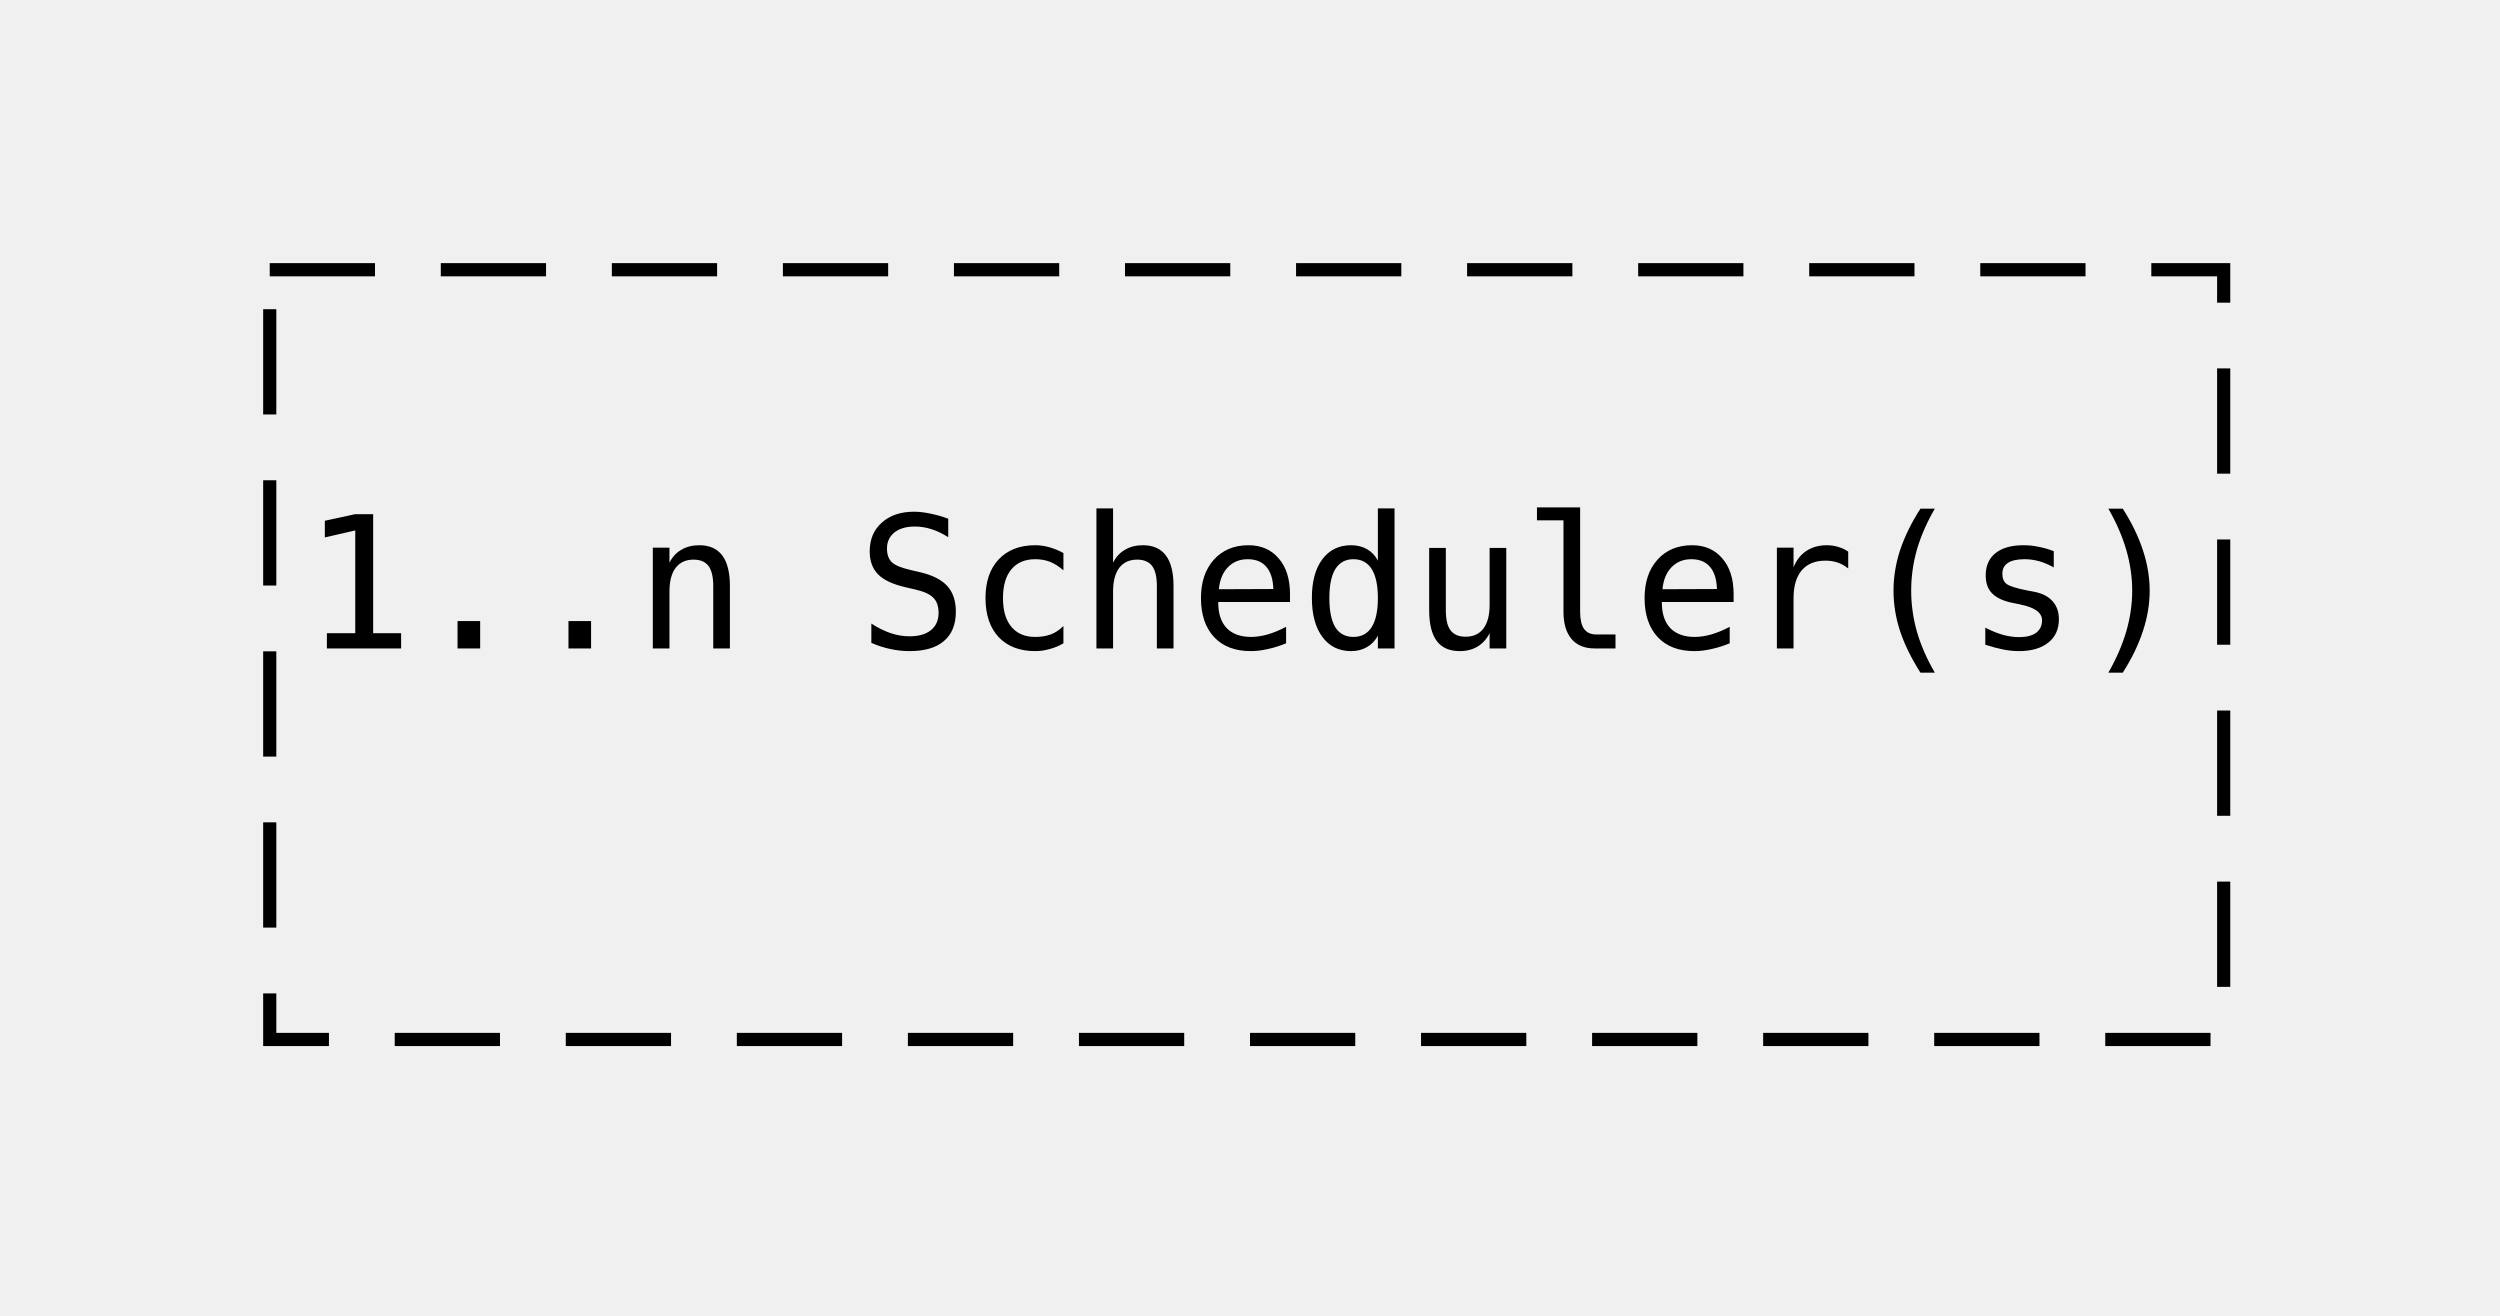
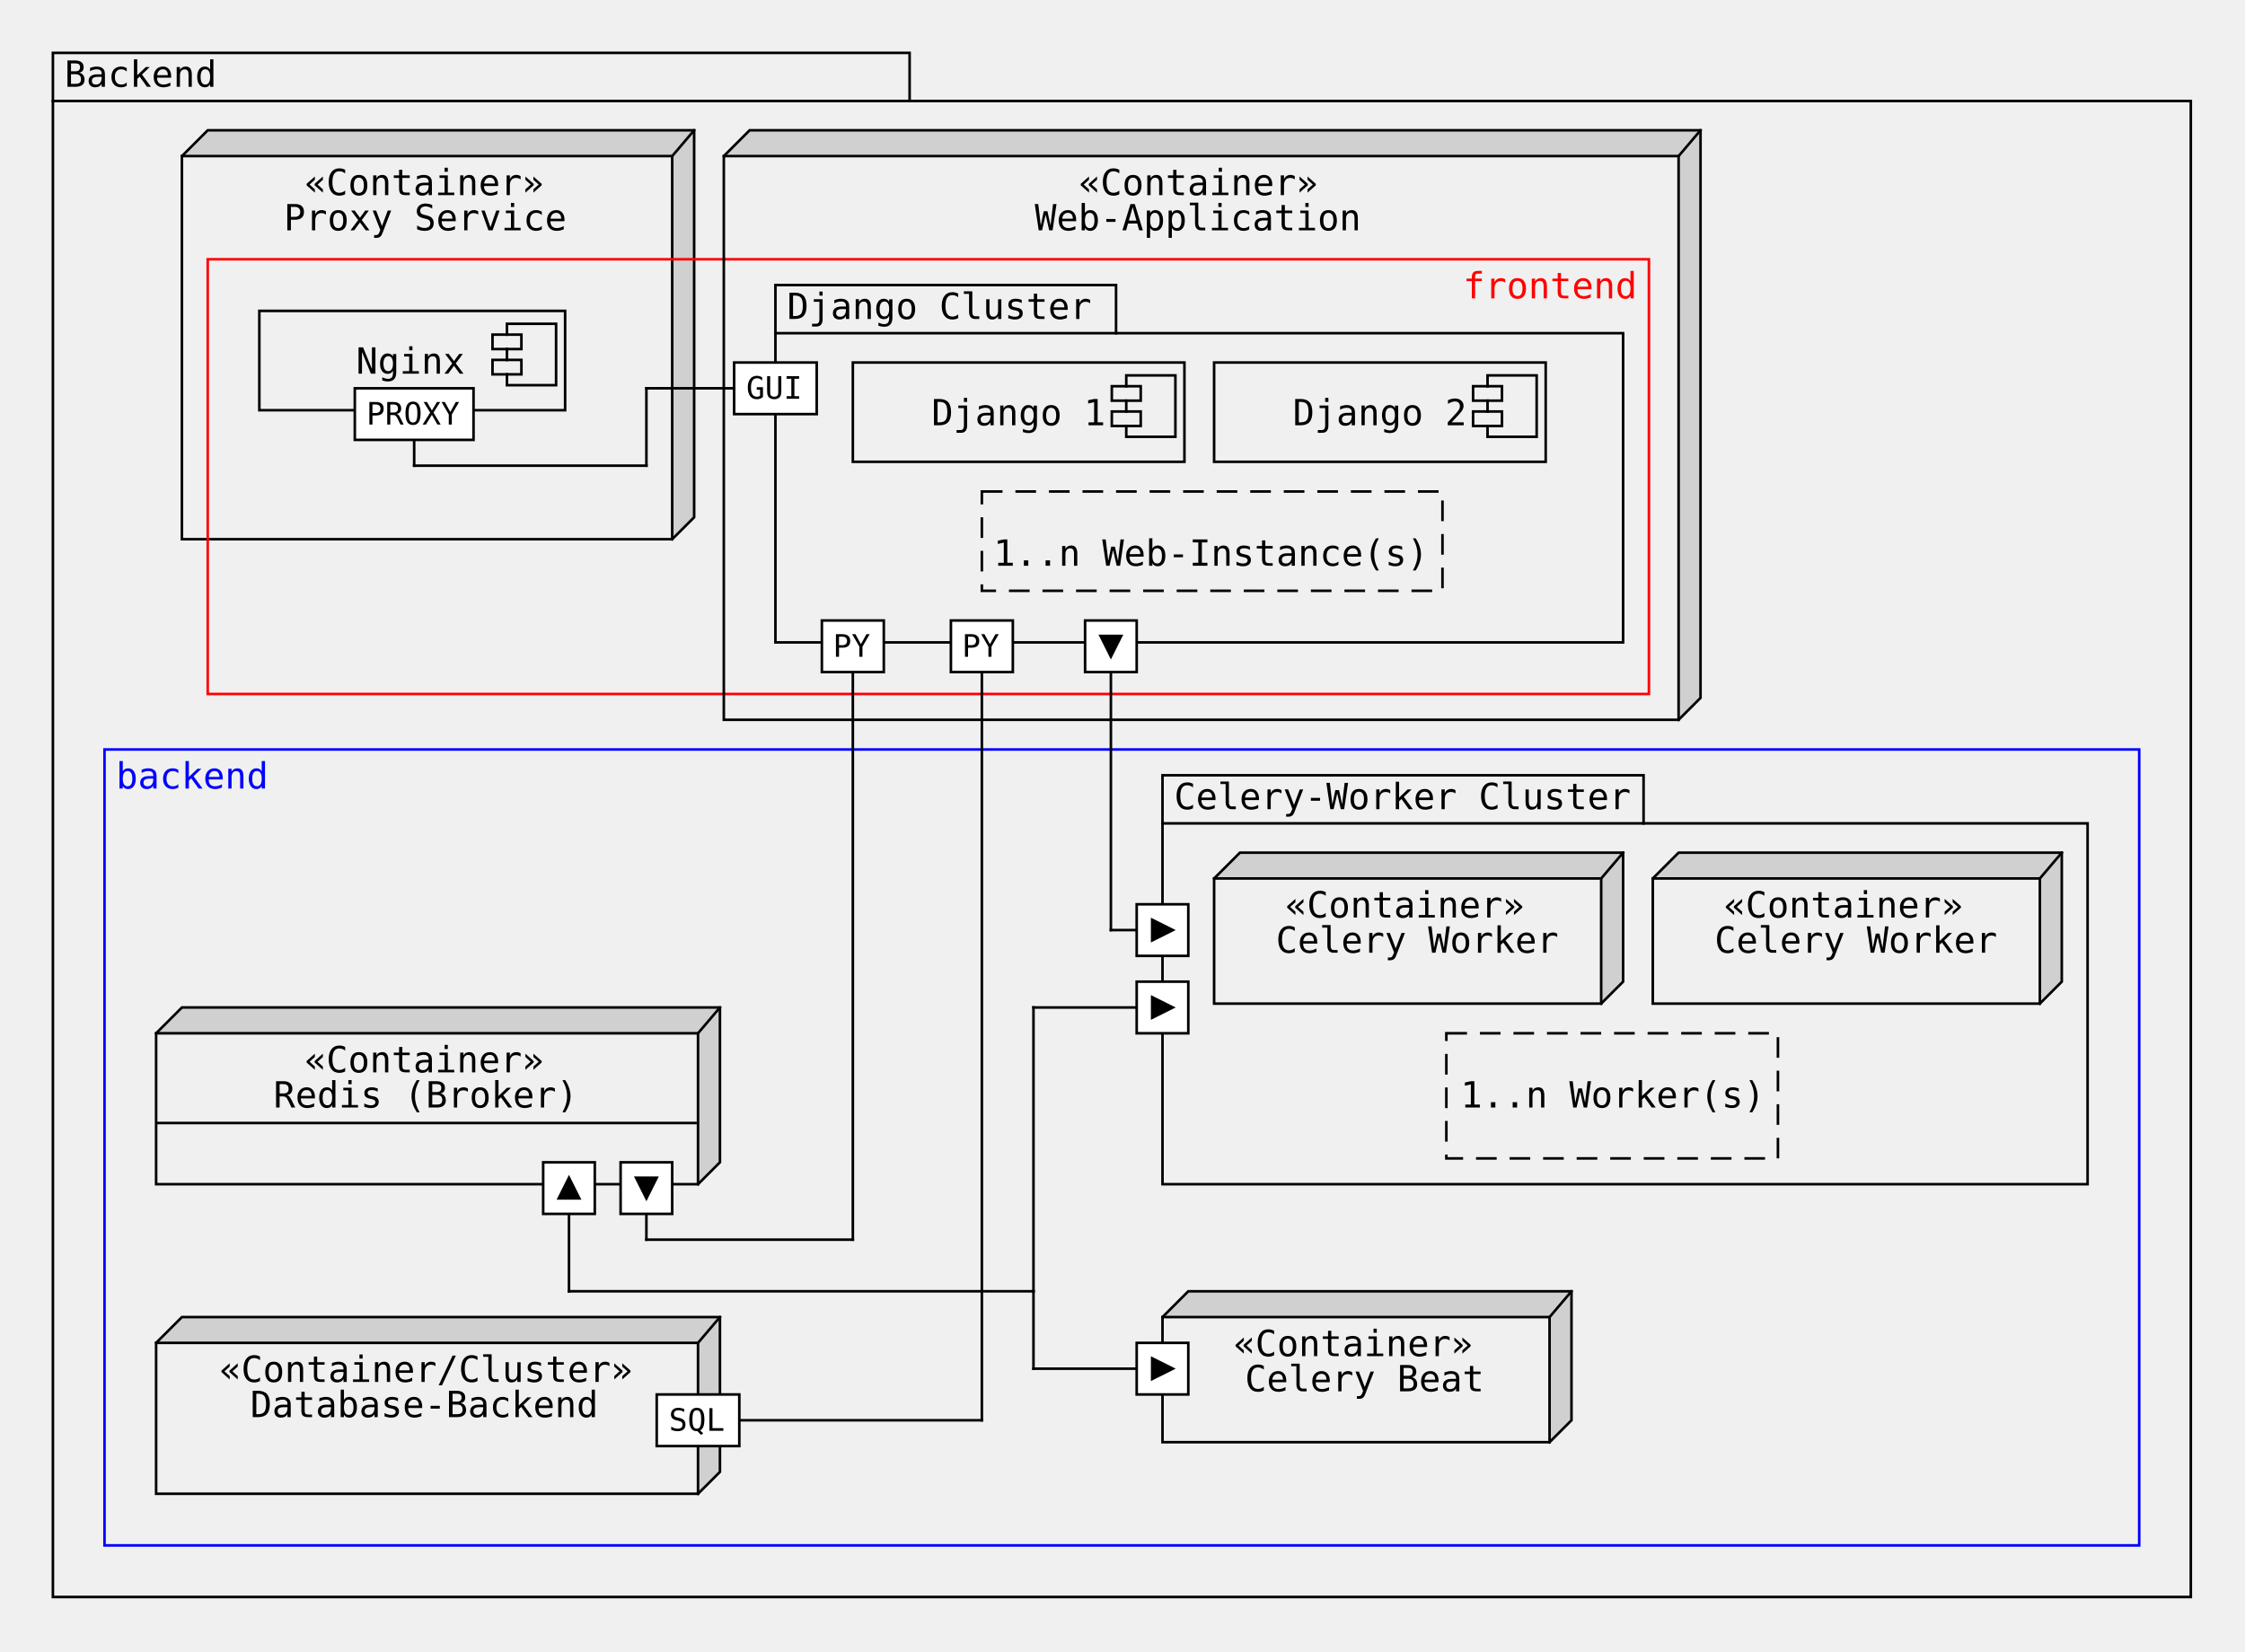
- <svg xmlns="http://www.w3.org/2000/svg" fill-opacity="1" color-rendering="auto" color-interpolation="auto" text-rendering="auto" stroke="black" stroke-linecap="square" width="190" stroke-miterlimit="10" shape-rendering="auto" stroke-opacity="1" fill="black" stroke-dasharray="none" font-weight="normal" stroke-width="1" viewBox="830 460 190 100" height="100" font-family="'Dialog'" font-style="normal" stroke-linejoin="miter" font-size="12px" stroke-dashoffset="0" image-rendering="auto">
+ <svg xmlns="http://www.w3.org/2000/svg" fill-opacity="1" color-rendering="auto" color-interpolation="auto" text-rendering="auto" stroke="black" stroke-linecap="square" width="870" stroke-miterlimit="10" shape-rendering="auto" stroke-opacity="1" fill="black" stroke-dasharray="none" font-weight="normal" stroke-width="1" viewBox="200 -20 870 640" height="640" font-family="'Dialog'" font-style="normal" stroke-linejoin="miter" font-size="12px" stroke-dashoffset="0" image-rendering="auto">
  <defs id="genericDefs" />
  <g>
    <defs id="defs1">
      <clipPath clipPathUnits="userSpaceOnUse" id="clipPath1">
        <path d="M0 0 L2147483647 0 L2147483647 2147483647 L0 2147483647 L0 0 Z" />
      </clipPath>
      <clipPath clipPathUnits="userSpaceOnUse" id="clipPath2">
-         <path d="M0 0 L0 60 L150 60 L150 0 Z" />
+         <path d="M0 0 L0 60 L160 60 L160 0 Z" />
+       </clipPath>
+       <clipPath clipPathUnits="userSpaceOnUse" id="clipPath3">
+         <path d="M0 0 L0 40 L180 40 L180 0 Z" />
+       </clipPath>
+       <clipPath clipPathUnits="userSpaceOnUse" id="clipPath4">
+         <path d="M0 0 L0 40 L130 40 L130 0 Z" />
+       </clipPath>
+       <clipPath clipPathUnits="userSpaceOnUse" id="clipPath5">
+         <path d="M0 0 L0 140 L330 140 L330 0 Z" />
+       </clipPath>
+       <clipPath clipPathUnits="userSpaceOnUse" id="clipPath6">
+         <path d="M0 0 L0 50 L130 50 L130 0 Z" />
+       </clipPath>
+       <clipPath clipPathUnits="userSpaceOnUse" id="clipPath7">
+         <path d="M0 0 L0 160 L360 160 L360 0 Z" />
+       </clipPath>
+       <clipPath clipPathUnits="userSpaceOnUse" id="clipPath8">
+         <path d="M0 0 L0 160 L200 160 L200 0 Z" />
+       </clipPath>
+       <clipPath clipPathUnits="userSpaceOnUse" id="clipPath9">
+         <path d="M0 0 L0 170 L560 170 L560 0 Z" />
+       </clipPath>
+       <clipPath clipPathUnits="userSpaceOnUse" id="clipPath10">
+         <path d="M0 0 L0 310 L790 310 L790 0 Z" />
+       </clipPath>
+       <clipPath clipPathUnits="userSpaceOnUse" id="clipPath11">
+         <path d="M0 0 L0 600 L830 600 L830 0 Z" />
+       </clipPath>
+       <clipPath clipPathUnits="userSpaceOnUse" id="clipPath12">
+         <path d="M0 0 L0 40 L120 40 L120 0 Z" />
+       </clipPath>
+       <clipPath clipPathUnits="userSpaceOnUse" id="clipPath13">
+         <path d="M0 0 L0 70 L220 70 L220 0 Z" />
+       </clipPath>
+       <clipPath clipPathUnits="userSpaceOnUse" id="clipPath14">
+         <path d="M0 0 L0 230 L380 230 L380 0 Z" />
+       </clipPath>
+       <clipPath clipPathUnits="userSpaceOnUse" id="clipPath15">
+         <path d="M0 0 L0 60 L80 60 L80 0 Z" />
+       </clipPath>
+       <clipPath clipPathUnits="userSpaceOnUse" id="clipPath16">
+         <path d="M0 0 L0 260 L120 260 L120 0 Z" />
+       </clipPath>
+       <clipPath clipPathUnits="userSpaceOnUse" id="clipPath17">
+         <path d="M0 0 L0 140 L260 140 L260 0 Z" />
+       </clipPath>
+       <clipPath clipPathUnits="userSpaceOnUse" id="clipPath18">
+         <path d="M0 0 L0 140 L50 140 L50 0 Z" />
+       </clipPath>
+       <clipPath clipPathUnits="userSpaceOnUse" id="clipPath19">
+         <path d="M0 0 L0 330 L160 330 L160 0 Z" />
+       </clipPath>
+       <clipPath clipPathUnits="userSpaceOnUse" id="clipPath20">
+         <path d="M0 0 L0 60 L200 60 L200 0 Z" />
      </clipPath>
    </defs>
-     <g fill="rgb(255,255,255)" fill-opacity="0" transform="translate(850,480)" stroke-opacity="0" stroke="rgb(255,255,255)">
-       <rect x="0.5" width="148.5" height="58.5" y="0.5" clip-path="url(#clipPath2)" stroke="none" />
-     </g>
-     <g stroke-dasharray="8,5" stroke-miterlimit="5" transform="translate(850,480)" stroke-linecap="butt">
-       <rect fill="none" x="0.5" width="148.5" height="58.5" y="0.5" clip-path="url(#clipPath2)" />
-       <text x="3" font-size="14px" y="29.281" clip-path="url(#clipPath2)" font-family="monospace" stroke="none" xml:space="preserve">1..n Scheduler(s)</text>
+     <g fill="rgb(175,175,175)" fill-opacity="0.49" transform="translate(650,480)" stroke-opacity="0.49" stroke="rgb(175,175,175)">
+       <path d="M0.5 10.5 L10.5 0.5 L159 0.5 L159 50.5 L150.5 59 L150.5 10.5 Z" stroke="none" clip-path="url(#clipPath2)" />
+     </g>
+     <g fill="rgb(255,255,255)" fill-opacity="0" transform="translate(650,480)" stroke-opacity="0" stroke="rgb(255,255,255)">
+       <path fill="none" d="M0.5 10.5 L10.5 0.5 L159 0.5 L159 50.5 L150.5 59 L150.5 10.5 Z" clip-path="url(#clipPath2)" />
+     </g>
+     <g transform="translate(650,480)">
+       <path fill="none" d="M0.5 10.5 L10.5 0.5 L159 0.5 L159 50.5 L150.5 59" clip-path="url(#clipPath2)" />
+       <path fill="none" d="M150.5 10.5 L159 0.5" clip-path="url(#clipPath2)" />
+     </g>
+     <g fill="rgb(255,255,255)" fill-opacity="0" transform="translate(650,480)" stroke-opacity="0" stroke="rgb(255,255,255)">
+       <rect x="0.5" width="150" height="48.5" y="10.5" clip-path="url(#clipPath2)" stroke="none" />
+     </g>
+     <g transform="translate(650,480)">
+       <rect fill="none" x="0.5" width="150" height="48.5" y="10.5" clip-path="url(#clipPath2)" />
+       <text x="28" font-size="14px" y="25.641" clip-path="url(#clipPath2)" font-family="monospace" stroke="none" xml:space="preserve">«Container»</text>
+       <text x="24" font-size="14px" y="39.281" clip-path="url(#clipPath2)" font-family="monospace" stroke="none" xml:space="preserve"> Celery Beat</text>
+     </g>
+     <g fill="rgb(255,255,255)" fill-opacity="0" transform="translate(580,170)" stroke-opacity="0" stroke="rgb(255,255,255)">
+       <rect x="0.5" width="178.5" height="38.5" y="0.5" clip-path="url(#clipPath3)" stroke="none" />
+     </g>
+     <g stroke-dasharray="8,5" stroke-miterlimit="5" transform="translate(580,170)" stroke-linecap="butt">
+       <rect fill="none" x="0.5" width="178.5" height="38.5" y="0.5" clip-path="url(#clipPath3)" />
+       <text x="5" font-size="14px" y="29.281" clip-path="url(#clipPath3)" font-family="monospace" stroke="none" xml:space="preserve">1..n Web-Instance(s)</text>
+     </g>
+     <g fill="rgb(255,255,255)" fill-opacity="0" transform="translate(670,120)" stroke-opacity="0" stroke="rgb(255,255,255)">
+       <rect x="0.5" width="128.5" height="38.5" y="0.5" clip-path="url(#clipPath4)" stroke="none" />
+     </g>
+     <g transform="translate(670,120)">
+       <rect fill="none" x="0.5" width="128.5" height="38.5" y="0.5" clip-path="url(#clipPath4)" />
+     </g>
+     <g fill="rgb(255,255,255)" fill-opacity="0" transform="translate(670,120)" stroke-opacity="0" stroke="rgb(255,255,255)">
+       <rect x="100.86" width="11.2" height="5.6" y="9.7" clip-path="url(#clipPath4)" stroke="none" />
+     </g>
+     <g transform="translate(670,120)">
+       <rect fill="none" x="100.86" width="11.2" height="5.6" y="9.7" clip-path="url(#clipPath4)" />
+     </g>
+     <g fill="rgb(255,255,255)" fill-opacity="0" transform="translate(670,120)" stroke-opacity="0" stroke="rgb(255,255,255)">
+       <rect x="100.86" width="11.2" height="5.6" y="19.5" clip-path="url(#clipPath4)" stroke="none" />
+     </g>
+     <g transform="translate(670,120)">
+       <rect fill="none" x="100.86" width="11.2" height="5.6" y="19.5" clip-path="url(#clipPath4)" />
+       <path fill="none" d="M106.46 15.3 L106.46 19.5" clip-path="url(#clipPath4)" />
+       <path fill="none" d="M106.46 9.7 L106.46 5.5 L125.5 5.5 L125.5 29.3 L106.46 29.3 L106.46 25.1" clip-path="url(#clipPath4)" />
+       <text x="31" font-size="14px" y="24.841" clip-path="url(#clipPath4)" font-family="monospace" stroke="none" xml:space="preserve">Django 2</text>
+     </g>
+     <g fill="rgb(255,255,255)" fill-opacity="0" transform="translate(500,90)" stroke-opacity="0" stroke="rgb(255,255,255)">
+       <path d="M0.5 0.5 L132.5 0.5 L132.5 19.141 L329 19.141 L329 139 L0.5 139 Z" stroke="none" clip-path="url(#clipPath5)" />
+     </g>
+     <g transform="translate(500,90)">
+       <path fill="none" d="M0.5 0.5 L132.5 0.5 L132.5 19.141 L329 19.141 L329 139 L0.5 139 Z" clip-path="url(#clipPath5)" />
+       <path fill="none" d="M0.5 19.141 L132.5 19.141" clip-path="url(#clipPath5)" />
+       <text x="5" font-size="14px" y="13.641" clip-path="url(#clipPath5)" font-family="monospace" stroke="none" xml:space="preserve">Django Cluster</text>
+     </g>
+     <g fill="rgb(255,255,255)" fill-opacity="0" transform="translate(760,380)" stroke-opacity="0" stroke="rgb(255,255,255)">
+       <rect x="0.5" width="128.5" height="48.5" y="0.5" clip-path="url(#clipPath6)" stroke="none" />
+     </g>
+     <g stroke-dasharray="8,5" stroke-miterlimit="5" transform="translate(760,380)" stroke-linecap="butt">
+       <rect fill="none" x="0.5" width="128.5" height="48.5" y="0.5" clip-path="url(#clipPath6)" />
+       <text x="6" font-size="14px" y="29.281" clip-path="url(#clipPath6)" font-family="monospace" stroke="none" xml:space="preserve">1..n Worker(s)</text>
+     </g>
+     <g fill="rgb(175,175,175)" fill-opacity="0.49" transform="translate(670,310)" stroke-opacity="0.49" stroke="rgb(175,175,175)">
+       <path d="M0.5 10.5 L10.5 0.5 L159 0.5 L159 50.5 L150.5 59 L150.5 10.5 Z" stroke="none" clip-path="url(#clipPath2)" />
+     </g>
+     <g fill="rgb(255,255,255)" fill-opacity="0" transform="translate(670,310)" stroke-opacity="0" stroke="rgb(255,255,255)">
+       <path fill="none" d="M0.5 10.5 L10.5 0.5 L159 0.5 L159 50.5 L150.5 59 L150.5 10.5 Z" clip-path="url(#clipPath2)" />
+     </g>
+     <g transform="translate(670,310)">
+       <path fill="none" d="M0.5 10.5 L10.5 0.5 L159 0.5 L159 50.5 L150.5 59" clip-path="url(#clipPath2)" />
+       <path fill="none" d="M150.5 10.5 L159 0.5" clip-path="url(#clipPath2)" />
+     </g>
+     <g fill="rgb(255,255,255)" fill-opacity="0" transform="translate(670,310)" stroke-opacity="0" stroke="rgb(255,255,255)">
+       <rect x="0.5" width="150" height="48.5" y="10.5" clip-path="url(#clipPath2)" stroke="none" />
+     </g>
+     <g transform="translate(670,310)">
+       <rect fill="none" x="0.5" width="150" height="48.5" y="10.5" clip-path="url(#clipPath2)" />
+       <text x="28" font-size="14px" y="25.641" clip-path="url(#clipPath2)" font-family="monospace" stroke="none" xml:space="preserve">«Container»</text>
+       <text x="16" font-size="14px" y="39.281" clip-path="url(#clipPath2)" font-family="monospace" stroke="none" xml:space="preserve"> Celery Worker</text>
+     </g>
+     <g fill="rgb(255,255,255)" fill-opacity="0" transform="translate(650,280)" stroke-opacity="0" stroke="rgb(255,255,255)">
+       <path d="M0.5 0.5 L186.929 0.5 L186.929 19.141 L359 19.141 L359 159 L0.5 159 Z" stroke="none" clip-path="url(#clipPath7)" />
+     </g>
+     <g transform="translate(650,280)">
+       <path fill="none" d="M0.5 0.5 L186.929 0.5 L186.929 19.141 L359 19.141 L359 159 L0.5 159 Z" clip-path="url(#clipPath7)" />
+       <path fill="none" d="M0.5 19.141 L186.929 19.141" clip-path="url(#clipPath7)" />
+       <text x="5" font-size="14px" y="13.641" clip-path="url(#clipPath7)" font-family="monospace" stroke="none" xml:space="preserve">Celery-Worker Cluster</text>
+     </g>
+     <g fill="rgb(175,175,175)" fill-opacity="0.49" transform="translate(840,310)" stroke-opacity="0.49" stroke="rgb(175,175,175)">
+       <path d="M0.5 10.5 L10.5 0.5 L159 0.5 L159 50.5 L150.5 59 L150.5 10.5 Z" stroke="none" clip-path="url(#clipPath2)" />
+     </g>
+     <g fill="rgb(255,255,255)" fill-opacity="0" transform="translate(840,310)" stroke-opacity="0" stroke="rgb(255,255,255)">
+       <path fill="none" d="M0.5 10.5 L10.5 0.5 L159 0.5 L159 50.5 L150.5 59 L150.5 10.5 Z" clip-path="url(#clipPath2)" />
+     </g>
+     <g transform="translate(840,310)">
+       <path fill="none" d="M0.5 10.5 L10.5 0.5 L159 0.5 L159 50.5 L150.5 59" clip-path="url(#clipPath2)" />
+       <path fill="none" d="M150.5 10.5 L159 0.5" clip-path="url(#clipPath2)" />
+     </g>
+     <g fill="rgb(255,255,255)" fill-opacity="0" transform="translate(840,310)" stroke-opacity="0" stroke="rgb(255,255,255)">
+       <rect x="0.5" width="150" height="48.5" y="10.5" clip-path="url(#clipPath2)" stroke="none" />
+     </g>
+     <g transform="translate(840,310)">
+       <rect fill="none" x="0.5" width="150" height="48.5" y="10.5" clip-path="url(#clipPath2)" />
+       <text x="28" font-size="14px" y="25.641" clip-path="url(#clipPath2)" font-family="monospace" stroke="none" xml:space="preserve">«Container»</text>
+       <text x="16" font-size="14px" y="39.281" clip-path="url(#clipPath2)" font-family="monospace" stroke="none" xml:space="preserve"> Celery Worker</text>
+     </g>
+     <g fill="rgb(175,175,175)" fill-opacity="0.49" transform="translate(270,30)" stroke-opacity="0.49" stroke="rgb(175,175,175)">
+       <path d="M0.5 10.5 L10.5 0.5 L199 0.5 L199 150.5 L190.5 159 L190.5 10.5 Z" stroke="none" clip-path="url(#clipPath8)" />
+     </g>
+     <g fill="rgb(255,255,255)" fill-opacity="0" transform="translate(270,30)" stroke-opacity="0" stroke="rgb(255,255,255)">
+       <path fill="none" d="M0.5 10.5 L10.5 0.5 L199 0.5 L199 150.5 L190.5 159 L190.5 10.5 Z" clip-path="url(#clipPath8)" />
+     </g>
+     <g transform="translate(270,30)">
+       <path fill="none" d="M0.5 10.5 L10.5 0.5 L199 0.5 L199 150.5 L190.5 159" clip-path="url(#clipPath8)" />
+       <path fill="none" d="M190.5 10.5 L199 0.5" clip-path="url(#clipPath8)" />
+     </g>
+     <g fill="rgb(255,255,255)" fill-opacity="0" transform="translate(270,30)" stroke-opacity="0" stroke="rgb(255,255,255)">
+       <rect x="0.5" width="190" height="148.5" y="10.5" clip-path="url(#clipPath8)" stroke="none" />
+     </g>
+     <g transform="translate(270,30)">
+       <rect fill="none" x="0.5" width="190" height="148.5" y="10.5" clip-path="url(#clipPath8)" />
+       <text x="48" font-size="14px" y="25.641" clip-path="url(#clipPath8)" font-family="monospace" stroke="none" xml:space="preserve">«Container»</text>
+       <text x="40" font-size="14px" y="39.281" clip-path="url(#clipPath8)" font-family="monospace" stroke="none" xml:space="preserve">Proxy Service</text>
+     </g>
+     <g fill="rgb(255,255,255)" fill-opacity="0" transform="translate(280,80)" stroke-opacity="0" stroke="rgb(255,255,255)">
+       <rect x="0.5" width="558.5" height="168.5" y="0.5" clip-path="url(#clipPath9)" stroke="none" />
+     </g>
+     <g fill="red" transform="translate(280,80)" stroke="red">
+       <rect fill="none" x="0.5" width="558.5" height="168.5" y="0.5" clip-path="url(#clipPath9)" />
+       <text x="487" font-size="14px" y="15.641" clip-path="url(#clipPath9)" font-family="monospace" stroke="none" xml:space="preserve">frontend</text>
+     </g>
+     <g fill="rgb(255,255,255)" fill-opacity="0" transform="translate(240,270)" stroke-opacity="0" stroke="rgb(255,255,255)">
+       <rect x="0.5" width="788.5" height="308.5" y="0.5" clip-path="url(#clipPath10)" stroke="none" />
+     </g>
+     <g fill="blue" transform="translate(240,270)" stroke="blue">
+       <rect fill="none" x="0.5" width="788.5" height="308.5" y="0.5" clip-path="url(#clipPath10)" />
+       <text x="5" font-size="14px" y="15.641" clip-path="url(#clipPath10)" font-family="monospace" stroke="none" xml:space="preserve">backend</text>
+     </g>
+     <g fill="rgb(255,255,255)" fill-opacity="0" transform="translate(220,0)" stroke-opacity="0" stroke="rgb(255,255,255)">
+       <path d="M0.5 0.5 L332.5 0.5 L332.5 19.141 L829 19.141 L829 599 L0.5 599 Z" stroke="none" clip-path="url(#clipPath11)" />
+     </g>
+     <g transform="translate(220,0)">
+       <path fill="none" d="M0.5 0.5 L332.5 0.5 L332.5 19.141 L829 19.141 L829 599 L0.5 599 Z" clip-path="url(#clipPath11)" />
+       <path fill="none" d="M0.5 19.141 L332.5 19.141" clip-path="url(#clipPath11)" />
+       <text x="5" font-size="14px" y="13.641" clip-path="url(#clipPath11)" font-family="monospace" stroke="none" xml:space="preserve">Backend</text>
+     </g>
+     <g fill="rgb(255,255,255)" fill-opacity="0" transform="translate(530,120)" stroke-opacity="0" stroke="rgb(255,255,255)">
+       <rect x="0.5" width="128.5" height="38.5" y="0.5" clip-path="url(#clipPath4)" stroke="none" />
+     </g>
+     <g transform="translate(530,120)">
+       <rect fill="none" x="0.5" width="128.5" height="38.5" y="0.5" clip-path="url(#clipPath4)" />
+     </g>
+     <g fill="rgb(255,255,255)" fill-opacity="0" transform="translate(530,120)" stroke-opacity="0" stroke="rgb(255,255,255)">
+       <rect x="100.86" width="11.2" height="5.6" y="9.7" clip-path="url(#clipPath4)" stroke="none" />
+     </g>
+     <g transform="translate(530,120)">
+       <rect fill="none" x="100.86" width="11.2" height="5.6" y="9.7" clip-path="url(#clipPath4)" />
+     </g>
+     <g fill="rgb(255,255,255)" fill-opacity="0" transform="translate(530,120)" stroke-opacity="0" stroke="rgb(255,255,255)">
+       <rect x="100.86" width="11.2" height="5.6" y="19.5" clip-path="url(#clipPath4)" stroke="none" />
+     </g>
+     <g transform="translate(530,120)">
+       <rect fill="none" x="100.86" width="11.2" height="5.6" y="19.5" clip-path="url(#clipPath4)" />
+       <path fill="none" d="M106.46 15.3 L106.46 19.5" clip-path="url(#clipPath4)" />
+       <path fill="none" d="M106.46 9.7 L106.46 5.5 L125.5 5.5 L125.5 29.3 L106.46 29.3 L106.46 25.1" clip-path="url(#clipPath4)" />
+       <text x="31" font-size="14px" y="24.841" clip-path="url(#clipPath4)" font-family="monospace" stroke="none" xml:space="preserve">Django 1</text>
+     </g>
+     <g fill="rgb(255,255,255)" fill-opacity="0" transform="translate(300,100)" stroke-opacity="0" stroke="rgb(255,255,255)">
+       <rect x="0.5" width="118.5" height="38.5" y="0.5" clip-path="url(#clipPath12)" stroke="none" />
+     </g>
+     <g transform="translate(300,100)">
+       <rect fill="none" x="0.5" width="118.5" height="38.5" y="0.5" clip-path="url(#clipPath12)" />
+     </g>
+     <g fill="rgb(255,255,255)" fill-opacity="0" transform="translate(300,100)" stroke-opacity="0" stroke="rgb(255,255,255)">
+       <rect x="90.86" width="11.2" height="5.6" y="9.7" clip-path="url(#clipPath12)" stroke="none" />
+     </g>
+     <g transform="translate(300,100)">
+       <rect fill="none" x="90.86" width="11.2" height="5.6" y="9.7" clip-path="url(#clipPath12)" />
+     </g>
+     <g fill="rgb(255,255,255)" fill-opacity="0" transform="translate(300,100)" stroke-opacity="0" stroke="rgb(255,255,255)">
+       <rect x="90.86" width="11.2" height="5.6" y="19.5" clip-path="url(#clipPath12)" stroke="none" />
+     </g>
+     <g transform="translate(300,100)">
+       <rect fill="none" x="90.86" width="11.2" height="5.6" y="19.5" clip-path="url(#clipPath12)" />
+       <path fill="none" d="M96.46 15.3 L96.46 19.5" clip-path="url(#clipPath12)" />
+       <path fill="none" d="M96.46 9.7 L96.46 5.5 L115.5 5.5 L115.5 29.3 L96.46 29.3 L96.46 25.1" clip-path="url(#clipPath12)" />
+       <text x="38" font-size="14px" y="24.841" clip-path="url(#clipPath12)" font-family="monospace" stroke="none" xml:space="preserve">Nginx</text>
+     </g>
+     <g fill="rgb(175,175,175)" fill-opacity="0.49" transform="translate(260,490)" stroke-opacity="0.49" stroke="rgb(175,175,175)">
+       <path d="M0.5 10.5 L10.5 0.5 L219 0.5 L219 60.5 L210.5 69 L210.5 10.5 Z" stroke="none" clip-path="url(#clipPath13)" />
+     </g>
+     <g fill="rgb(255,255,255)" fill-opacity="0" transform="translate(260,490)" stroke-opacity="0" stroke="rgb(255,255,255)">
+       <path fill="none" d="M0.5 10.5 L10.5 0.5 L219 0.5 L219 60.5 L210.5 69 L210.5 10.5 Z" clip-path="url(#clipPath13)" />
+     </g>
+     <g transform="translate(260,490)">
+       <path fill="none" d="M0.5 10.5 L10.5 0.5 L219 0.5 L219 60.5 L210.5 69" clip-path="url(#clipPath13)" />
+       <path fill="none" d="M210.5 10.5 L219 0.5" clip-path="url(#clipPath13)" />
+     </g>
+     <g fill="rgb(255,255,255)" fill-opacity="0" transform="translate(260,490)" stroke-opacity="0" stroke="rgb(255,255,255)">
+       <rect x="0.5" width="210" height="58.5" y="10.5" clip-path="url(#clipPath13)" stroke="none" />
+     </g>
+     <g transform="translate(260,490)">
+       <rect fill="none" x="0.5" width="210" height="58.5" y="10.5" clip-path="url(#clipPath13)" />
+       <text x="25" font-size="14px" y="25.641" clip-path="url(#clipPath13)" font-family="monospace" stroke="none" xml:space="preserve">«Container/Cluster»</text>
+       <text x="37" font-size="14px" y="39.281" clip-path="url(#clipPath13)" font-family="monospace" stroke="none" xml:space="preserve">Database-Backend</text>
+     </g>
+     <g fill="rgb(175,175,175)" fill-opacity="0.49" transform="translate(480,30)" stroke-opacity="0.49" stroke="rgb(175,175,175)">
+       <path d="M0.5 10.5 L10.5 0.5 L379 0.5 L379 220.5 L370.5 229 L370.5 10.5 Z" stroke="none" clip-path="url(#clipPath14)" />
+     </g>
+     <g fill="rgb(255,255,255)" fill-opacity="0" transform="translate(480,30)" stroke-opacity="0" stroke="rgb(255,255,255)">
+       <path fill="none" d="M0.5 10.5 L10.5 0.5 L379 0.5 L379 220.5 L370.5 229 L370.5 10.5 Z" clip-path="url(#clipPath14)" />
+     </g>
+     <g transform="translate(480,30)">
+       <path fill="none" d="M0.5 10.5 L10.5 0.5 L379 0.5 L379 220.5 L370.5 229" clip-path="url(#clipPath14)" />
+       <path fill="none" d="M370.5 10.5 L379 0.5" clip-path="url(#clipPath14)" />
+     </g>
+     <g fill="rgb(255,255,255)" fill-opacity="0" transform="translate(480,30)" stroke-opacity="0" stroke="rgb(255,255,255)">
+       <rect x="0.5" width="370" height="218.5" y="10.5" clip-path="url(#clipPath14)" stroke="none" />
+     </g>
+     <g transform="translate(480,30)">
+       <rect fill="none" x="0.5" width="370" height="218.5" y="10.5" clip-path="url(#clipPath14)" />
+       <text x="138" font-size="14px" y="25.641" clip-path="url(#clipPath14)" font-family="monospace" stroke="none" xml:space="preserve">«Container»</text>
+       <text x="121" font-size="14px" y="39.281" clip-path="url(#clipPath14)" font-family="monospace" stroke="none" xml:space="preserve">Web-Application</text>
+     </g>
+     <g fill="rgb(175,175,175)" fill-opacity="0.49" transform="translate(260,370)" stroke-opacity="0.49" stroke="rgb(175,175,175)">
+       <path d="M0.5 10.5 L10.5 0.5 L219 0.5 L219 60.5 L210.5 69 L210.5 10.5 Z" stroke="none" clip-path="url(#clipPath13)" />
+     </g>
+     <g fill="rgb(255,255,255)" fill-opacity="0" transform="translate(260,370)" stroke-opacity="0" stroke="rgb(255,255,255)">
+       <path fill="none" d="M0.5 10.5 L10.5 0.5 L219 0.5 L219 60.5 L210.5 69 L210.5 10.5 Z" clip-path="url(#clipPath13)" />
+     </g>
+     <g transform="translate(260,370)">
+       <path fill="none" d="M0.5 10.5 L10.5 0.5 L219 0.5 L219 60.5 L210.5 69" clip-path="url(#clipPath13)" />
+       <path fill="none" d="M210.5 10.5 L219 0.5" clip-path="url(#clipPath13)" />
+     </g>
+     <g fill="rgb(255,255,255)" fill-opacity="0" transform="translate(260,370)" stroke-opacity="0" stroke="rgb(255,255,255)">
+       <rect x="0.5" width="210" height="58.5" y="10.5" clip-path="url(#clipPath13)" stroke="none" />
+     </g>
+     <g transform="translate(260,370)">
+       <rect fill="none" x="0.5" width="210" height="58.5" y="10.5" clip-path="url(#clipPath13)" />
+       <text x="58" font-size="14px" y="25.641" clip-path="url(#clipPath13)" font-family="monospace" stroke="none" xml:space="preserve">«Container»</text>
+       <text x="46" font-size="14px" y="39.281" clip-path="url(#clipPath13)" font-family="monospace" stroke="none" xml:space="preserve">Redis (Broker)</text>
+       <path fill="none" d="M1 45.281 L209.5 45.281" clip-path="url(#clipPath13)" />
+     </g>
+     <g transform="translate(590,470)">
+       <path fill="none" d="M10.5 10.5 L10.5 40.5" clip-path="url(#clipPath15)" />
+       <path fill="none" d="M10.5 40.5 L59.5 40.5" clip-path="url(#clipPath15)" />
+       <rect x="50.5" y="30.5" clip-path="url(#clipPath15)" fill="white" width="20" height="20" stroke="none" />
+       <rect fill="none" x="50.5" width="20" height="20" y="30.5" clip-path="url(#clipPath15)" />
+       <path d="M64.5 40.5 L56.5 36.5 L56.5 44.5 Z" clip-path="url(#clipPath15)" stroke="none" />
+       <path fill="none" d="M64.5 40.5 L56.5 36.5 L56.5 44.5 Z" clip-path="url(#clipPath15)" />
+     </g>
+     <g transform="translate(440,220)">
+       <path fill="none" d="M10.5 221.5 L10.5 240.5" clip-path="url(#clipPath16)" />
+       <path fill="none" d="M10.5 240.5 L90.5 240.5" clip-path="url(#clipPath16)" />
+       <path fill="none" d="M90.5 240.5 L90.5 11.5" clip-path="url(#clipPath16)" />
+       <rect x="0.5" y="210.5" clip-path="url(#clipPath16)" fill="white" width="20" height="20" stroke="none" />
+       <rect fill="none" x="0.5" width="20" height="20" y="210.5" clip-path="url(#clipPath16)" />
+       <path d="M6.5 216.5 L14.5 216.5 L10.5 224.5 Z" clip-path="url(#clipPath16)" stroke="none" />
+       <path fill="none" d="M6.5 216.5 L14.5 216.5 L10.5 224.5 Z" clip-path="url(#clipPath16)" />
+       <rect x="78.5" y="0.5" clip-path="url(#clipPath16)" fill="white" width="24" height="20" stroke="none" />
+       <rect fill="none" x="78.5" width="24" height="20" y="0.5" clip-path="url(#clipPath16)" />
+       <text x="82.799" xml:space="preserve" y="14.562" clip-path="url(#clipPath16)" font-family="monospace" stroke="none">PY</text>
+     </g>
+     <g transform="translate(410,360)">
+       <path fill="none" d="M10.5 81.5 L10.5 120.5" clip-path="url(#clipPath17)" />
+       <path fill="none" d="M10.5 120.5 L190.5 120.5" clip-path="url(#clipPath17)" />
+       <path fill="none" d="M190.5 120.5 L190.5 10.5" clip-path="url(#clipPath17)" />
+       <path fill="none" d="M190.5 10.5 L239.5 10.5" clip-path="url(#clipPath17)" />
+       <rect x="0.5" y="70.5" clip-path="url(#clipPath17)" fill="white" width="20" height="20" stroke="none" />
+       <rect fill="none" x="0.5" width="20" height="20" y="70.5" clip-path="url(#clipPath17)" />
+       <path d="M10.5 76.5 L14.5 84.5 L6.5 84.5 Z" clip-path="url(#clipPath17)" stroke="none" />
+       <path fill="none" d="M10.5 76.5 L14.5 84.5 L6.5 84.5 Z" clip-path="url(#clipPath17)" />
+       <rect x="230.5" y="0.5" clip-path="url(#clipPath17)" fill="white" width="20" height="20" stroke="none" />
+       <rect fill="none" x="230.5" width="20" height="20" y="0.5" clip-path="url(#clipPath17)" />
+       <path d="M244.5 10.5 L236.5 6.5 L236.5 14.5 Z" clip-path="url(#clipPath17)" stroke="none" />
+       <path fill="none" d="M244.5 10.5 L236.5 6.5 L236.5 14.5 Z" clip-path="url(#clipPath17)" />
+     </g>
+     <g transform="translate(620,220)">
+       <path fill="none" d="M10.5 11.5 L10.5 120.5" clip-path="url(#clipPath18)" />
+       <path fill="none" d="M10.5 120.5 L29.5 120.5" clip-path="url(#clipPath18)" />
+       <rect x="0.5" y="0.5" clip-path="url(#clipPath18)" fill="white" width="20" height="20" stroke="none" />
+       <rect fill="none" x="0.5" width="20" height="20" y="0.5" clip-path="url(#clipPath18)" />
+       <path d="M6.5 6.5 L14.5 6.5 L10.5 14.5 Z" clip-path="url(#clipPath18)" stroke="none" />
+       <path fill="none" d="M6.5 6.5 L14.5 6.5 L10.5 14.5 Z" clip-path="url(#clipPath18)" />
+       <rect x="20.5" y="110.5" clip-path="url(#clipPath18)" fill="white" width="20" height="20" stroke="none" />
+       <rect fill="none" x="20.5" width="20" height="20" y="110.5" clip-path="url(#clipPath18)" />
+       <path d="M34.5 120.5 L26.5 116.5 L26.5 124.5 Z" clip-path="url(#clipPath18)" stroke="none" />
+       <path fill="none" d="M34.5 120.5 L26.5 116.5 L26.5 124.5 Z" clip-path="url(#clipPath18)" />
+     </g>
+     <g transform="translate(450,220)">
+       <path fill="none" d="M130.5 11.5 L130.5 310.5" clip-path="url(#clipPath19)" />
+       <path fill="none" d="M130.5 310.5 L21.5 310.5" clip-path="url(#clipPath19)" />
+       <rect x="118.5" y="0.5" clip-path="url(#clipPath19)" fill="white" width="24" height="20" stroke="none" />
+       <rect fill="none" x="118.5" width="24" height="20" y="0.5" clip-path="url(#clipPath19)" />
+       <text x="122.799" xml:space="preserve" y="14.562" clip-path="url(#clipPath19)" font-family="monospace" stroke="none">PY</text>
+       <rect x="4.5" y="300.5" clip-path="url(#clipPath19)" fill="white" width="32" height="20" stroke="none" />
+       <rect fill="none" x="4.5" width="32" height="20" y="300.5" clip-path="url(#clipPath19)" />
+       <text x="9.198" xml:space="preserve" y="314.562" clip-path="url(#clipPath19)" font-family="monospace" stroke="none">SQL</text>
+     </g>
+     <g transform="translate(330,120)">
+       <path fill="none" d="M30.5 21.5 L30.5 40.5" clip-path="url(#clipPath20)" />
+       <path fill="none" d="M30.5 40.5 L120.5 40.5" clip-path="url(#clipPath20)" />
+       <path fill="none" d="M120.5 40.5 L120.5 10.5" clip-path="url(#clipPath20)" />
+       <path fill="none" d="M120.5 10.5 L169.5 10.5" clip-path="url(#clipPath20)" />
+       <rect x="7.5" y="10.5" clip-path="url(#clipPath20)" fill="white" width="46" height="20" stroke="none" />
+       <rect fill="none" x="7.5" width="46" height="20" y="10.5" clip-path="url(#clipPath20)" />
+       <text x="11.997" xml:space="preserve" y="24.562" clip-path="url(#clipPath20)" font-family="monospace" stroke="none">PROXY</text>
+       <rect x="154.5" y="0.5" clip-path="url(#clipPath20)" fill="white" width="32" height="20" stroke="none" />
+       <rect fill="none" x="154.5" width="32" height="20" y="0.5" clip-path="url(#clipPath20)" />
+       <text x="159.198" xml:space="preserve" y="14.562" clip-path="url(#clipPath20)" font-family="monospace" stroke="none">GUI</text>
    </g>
  </g>
</svg>
